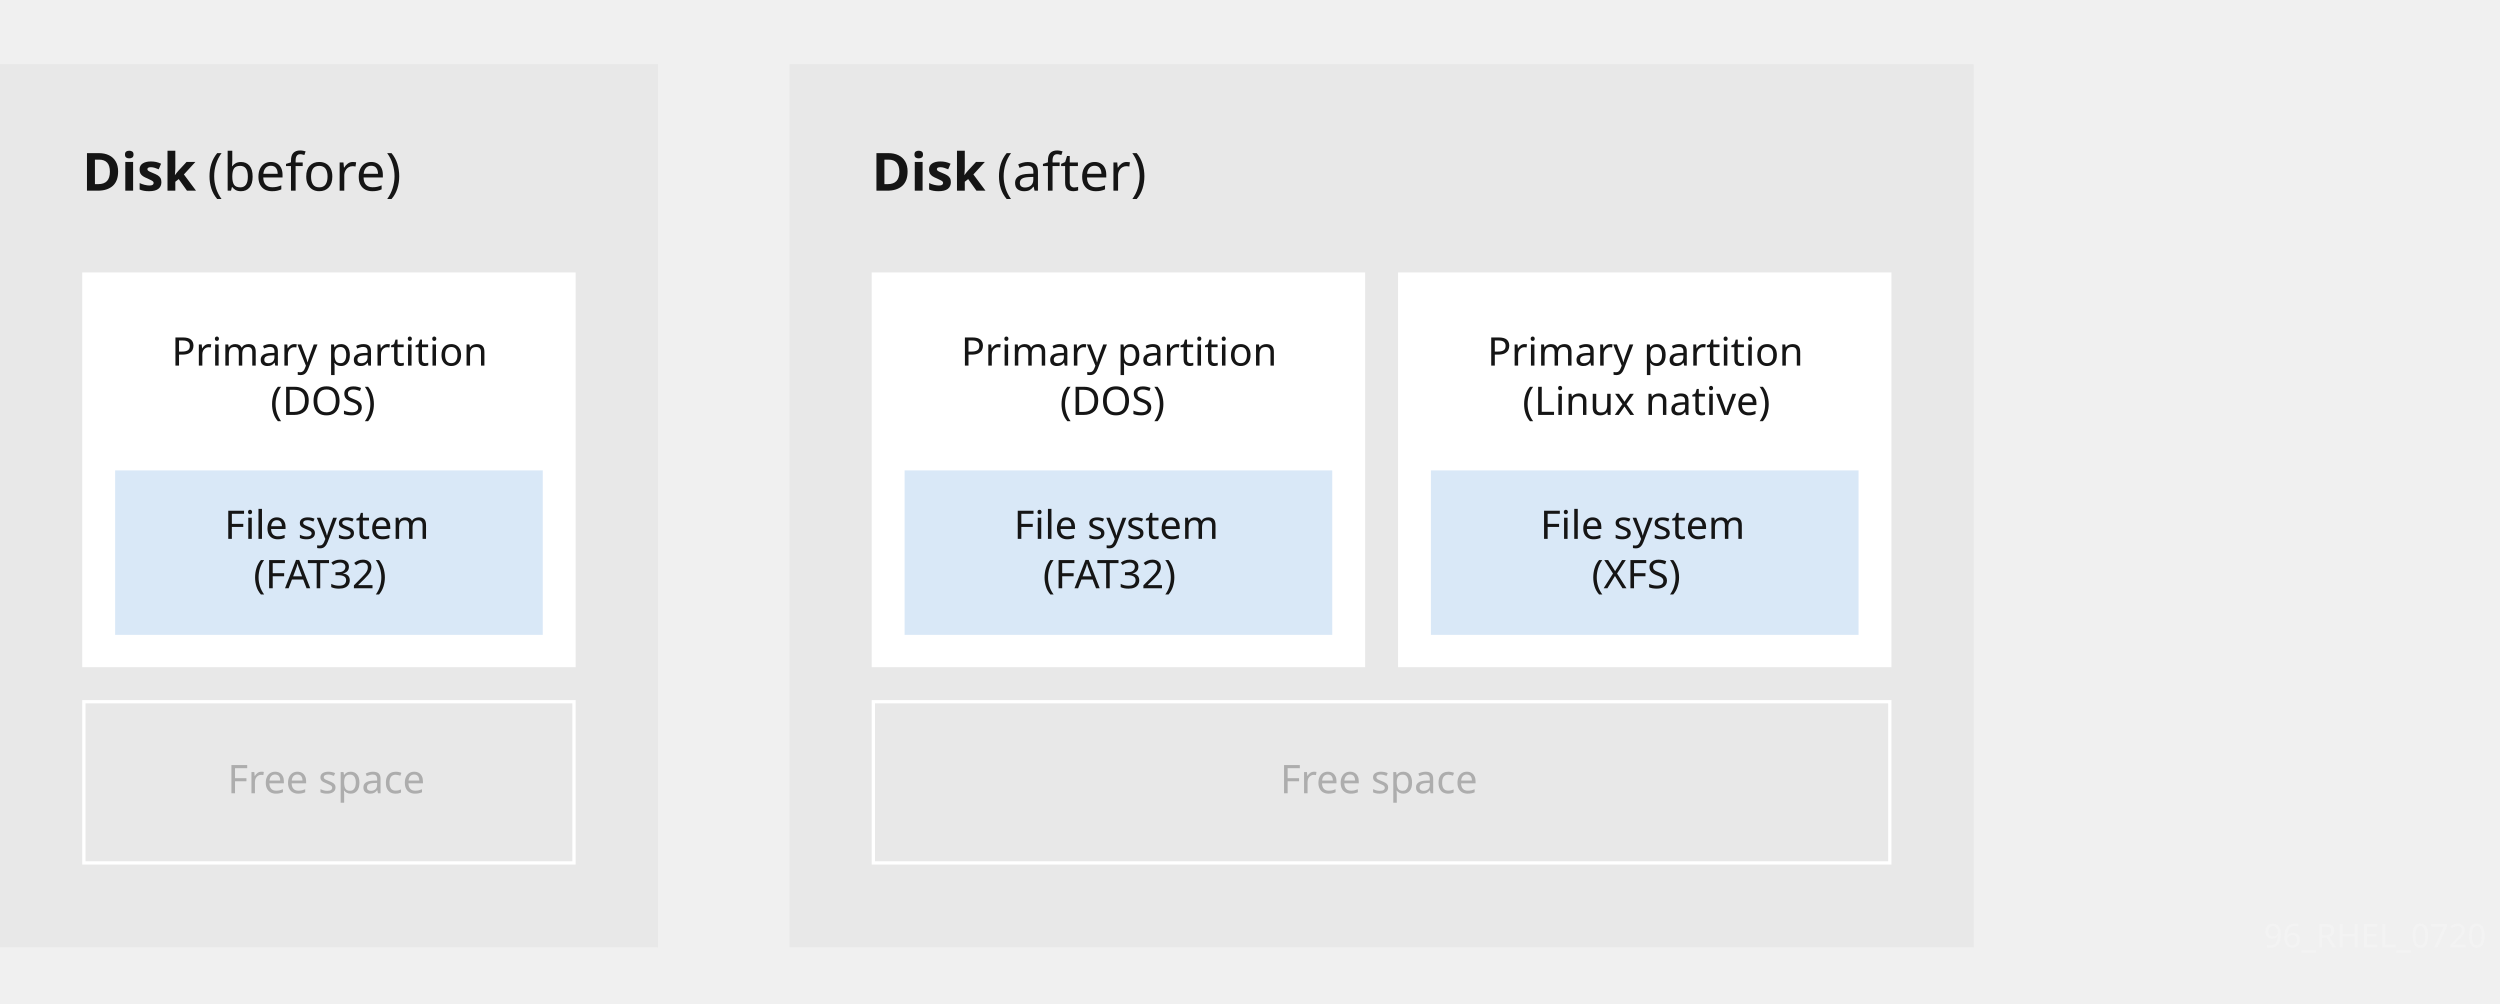
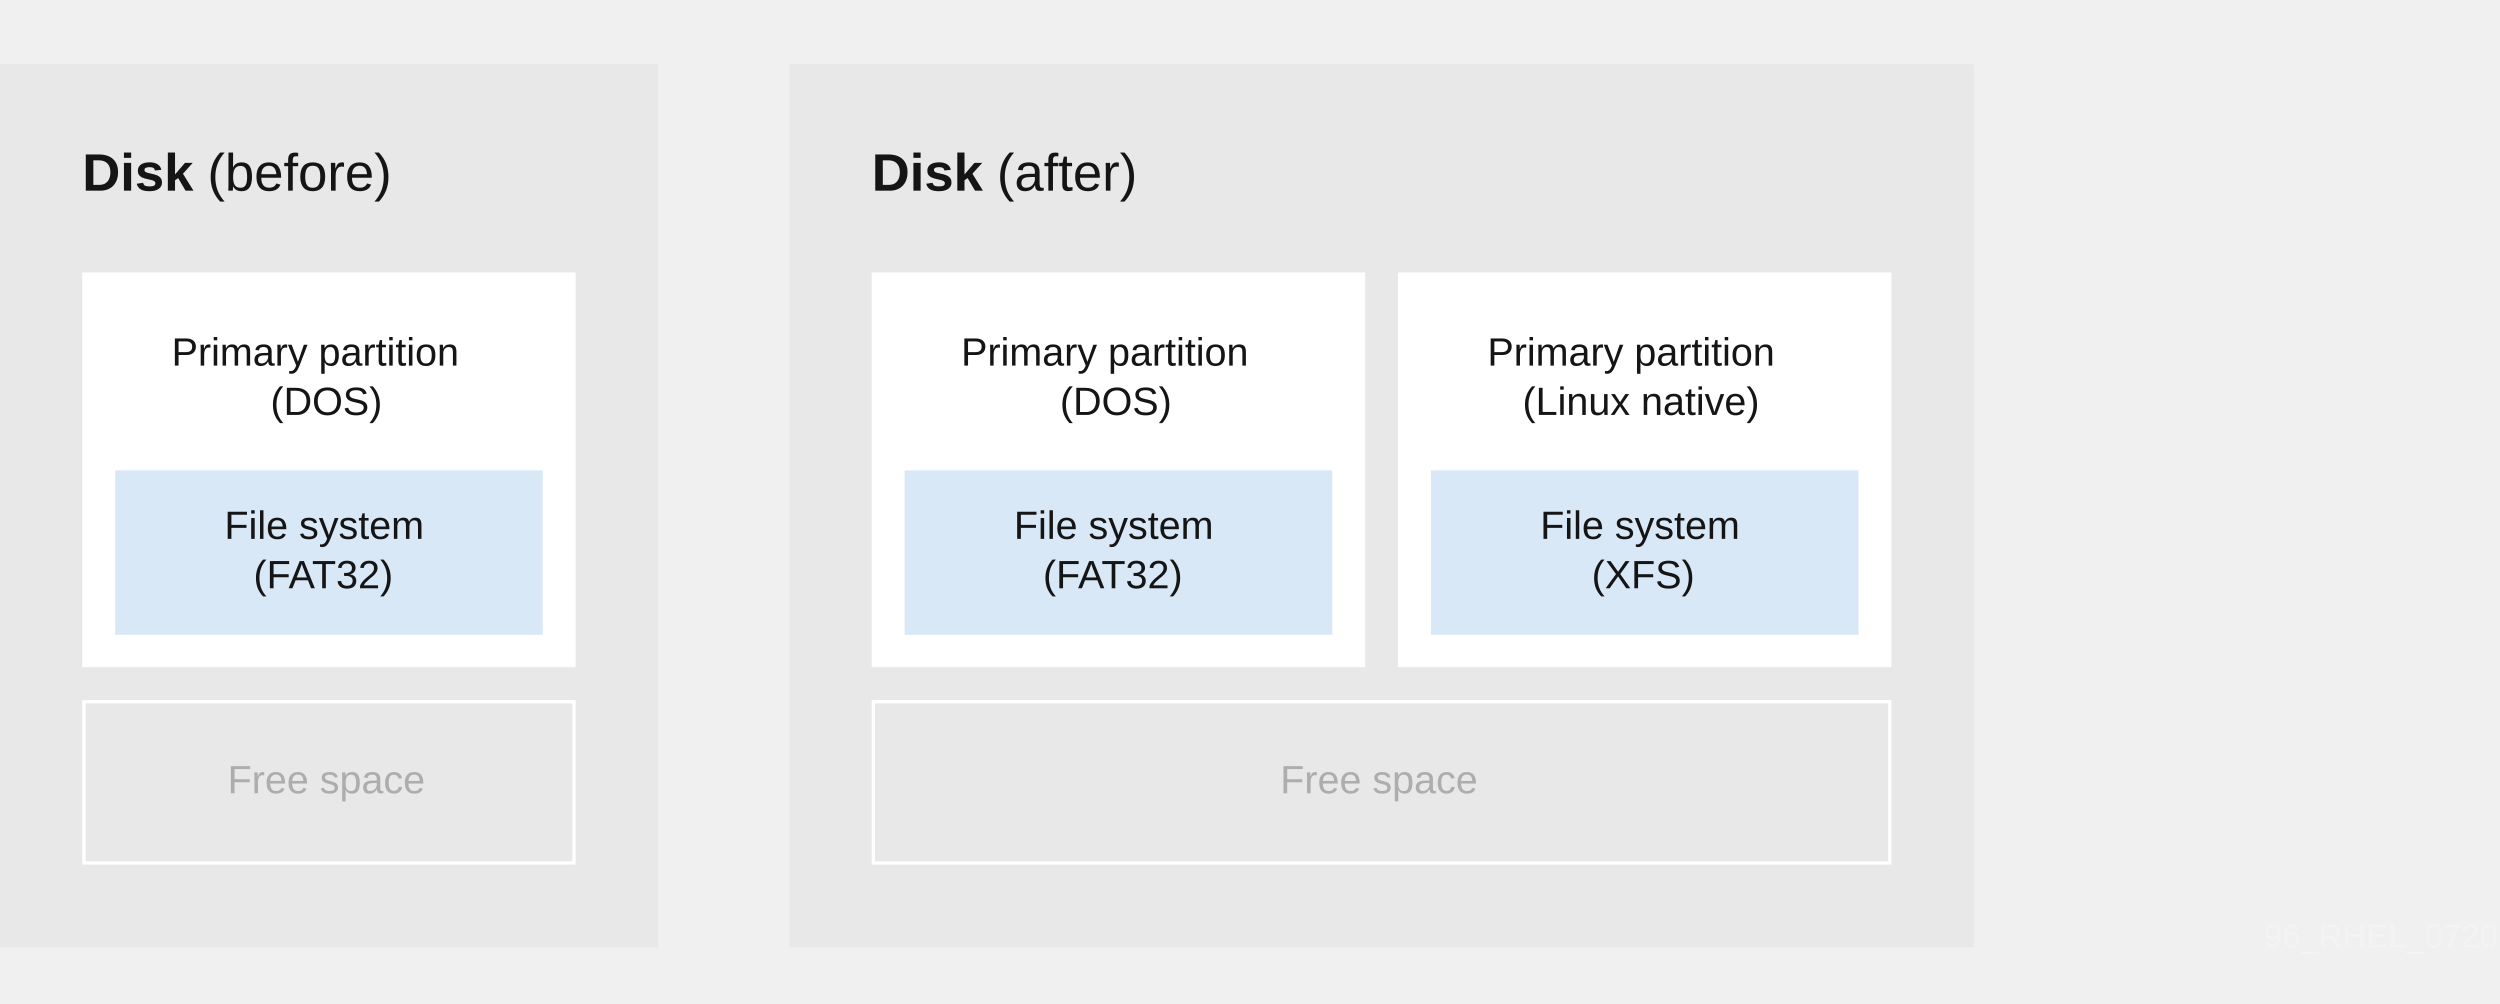
<svg xmlns="http://www.w3.org/2000/svg" id="fea899f4-5ae7-4e9f-8ca2-4b72a1ffed76" data-name="artwork" width="760" height="305">
  <defs>
-     <style>.a95f5f0d-a947-409a-9c91-7d65c83fa806,.fb80abf1-1183-40af-8417-eee65d44ad96{font-family:RedHatText-Regular,Red Hat Text}.b337f54a-7a02-4ab3-bb78-0a4bd1f7ca31{fill:#e8e8e8}.b726011a-1c2f-4c10-bf36-7c5084cfe70e{font-size:16px;font-family:RedHatText-Bold,Red Hat Text;font-weight:700}.a85a1282-e3f0-4f0b-b912-7c8ae49b3580,.b726011a-1c2f-4c10-bf36-7c5084cfe70e{fill:#151515}.a95f5f0d-a947-409a-9c91-7d65c83fa806,.fb80abf1-1183-40af-8417-eee65d44ad96{font-weight:400}.fb80abf1-1183-40af-8417-eee65d44ad96{letter-spacing:0}.ba26b910-3cfd-4eb4-87be-f0cc76dc67d7{fill:#fff}.a85a1282-e3f0-4f0b-b912-7c8ae49b3580,.f6a8da23-7970-4538-90a9-3ca5cdbe62ba{font-size:12px;font-family:RedHatText-Medium,Red Hat Text;font-weight:500}.e84a3b22-ac1b-45a4-b0f4-64d2b97689a4{fill:#d9e8f7}.f6a8da23-7970-4538-90a9-3ca5cdbe62ba{fill:#adadad}</style>
+     <style>.a95f5f0d-a947-409a-9c91-7d65c83fa806,.fb80abf1-1183-40af-8417-eee65d44ad96{font-family:RedHatText,"Red Hat Text",Overpass,"Helvetica Neue",Arial,sans-serif}.b337f54a-7a02-4ab3-bb78-0a4bd1f7ca31{fill:#e8e8e8}.b726011a-1c2f-4c10-bf36-7c5084cfe70e{font-size:16px;font-family:RedHatText,"Red Hat Text",Overpass,"Helvetica Neue",Arial,sans-serif;font-weight:700}.a85a1282-e3f0-4f0b-b912-7c8ae49b3580,.b726011a-1c2f-4c10-bf36-7c5084cfe70e{fill:#151515}.a95f5f0d-a947-409a-9c91-7d65c83fa806,.fb80abf1-1183-40af-8417-eee65d44ad96{font-weight:400}.fb80abf1-1183-40af-8417-eee65d44ad96{letter-spacing:0}.ba26b910-3cfd-4eb4-87be-f0cc76dc67d7{fill:#fff}.a85a1282-e3f0-4f0b-b912-7c8ae49b3580,.f6a8da23-7970-4538-90a9-3ca5cdbe62ba{font-size:12px;font-family:RedHatText,"Red Hat Text",Overpass,"Helvetica Neue",Arial,sans-serif;font-weight:500}.e84a3b22-ac1b-45a4-b0f4-64d2b97689a4{fill:#d9e8f7}.f6a8da23-7970-4538-90a9-3ca5cdbe62ba{fill:#adadad}</style>
  </defs>
-   <text transform="translate(688.182 288.017)" font-family="RedHatText-Regular,Red Hat Text" font-size="10" fill="#f3f3f3">96_RHEL_0720</text>
+   <text transform="translate(688.182 288.017)" font-family="RedHatText,&quot;Red Hat Text&quot;,Overpass,&quot;Helvetica Neue&quot;,Arial,sans-serif" font-size="10" fill="#f3f3f3">96_RHEL_0720</text>
  <path fill="none" d="M0 265h760v40H0z" />
  <path class="b337f54a-7a02-4ab3-bb78-0a4bd1f7ca31" d="M0 19.5h200V288H0z" />
  <text class="b726011a-1c2f-4c10-bf36-7c5084cfe70e" transform="translate(25 57.972)">Disk <tspan class="fb80abf1-1183-40af-8417-eee65d44ad96" x="38.048" y="0">(before)</tspan>
  </text>
  <path class="ba26b910-3cfd-4eb4-87be-f0cc76dc67d7" d="M25 82.824h150v120H25z" />
  <text class="a85a1282-e3f0-4f0b-b912-7c8ae49b3580" transform="translate(52.175 111.148)">Primary partition<tspan class="a95f5f0d-a947-409a-9c91-7d65c83fa806">
      <tspan x="30.048" y="15">(DOS)</tspan>
    </tspan>
  </text>
  <path class="e84a3b22-ac1b-45a4-b0f4-64d2b97689a4" d="M35 143h130v50H35z" />
  <text class="a85a1282-e3f0-4f0b-b912-7c8ae49b3580" transform="translate(68.236 163.824)">File system<tspan class="a95f5f0d-a947-409a-9c91-7d65c83fa806">
      <tspan x="8.826" y="15">(FAT32)</tspan>
    </tspan>
  </text>
  <path class="ba26b910-3cfd-4eb4-87be-f0cc76dc67d7" d="M174 213.824v48H26v-48h148m1-1H25v50h150v-50z" />
  <text class="f6a8da23-7970-4538-90a9-3ca5cdbe62ba" transform="translate(69.197 241.148)">Free space</text>
  <path class="b337f54a-7a02-4ab3-bb78-0a4bd1f7ca31" d="M240 19.5h360V288H240z" />
  <text class="b726011a-1c2f-4c10-bf36-7c5084cfe70e" transform="translate(265 57.972)">Disk <tspan class="fb80abf1-1183-40af-8417-eee65d44ad96" x="38.048" y="0">(after)</tspan>
  </text>
  <path class="ba26b910-3cfd-4eb4-87be-f0cc76dc67d7" d="M265 82.824h150v120H265z" />
  <text class="a85a1282-e3f0-4f0b-b912-7c8ae49b3580" transform="translate(292.175 111.148)">Primary partition<tspan class="a95f5f0d-a947-409a-9c91-7d65c83fa806">
      <tspan x="30.048" y="15">(DOS)</tspan>
    </tspan>
  </text>
  <path class="e84a3b22-ac1b-45a4-b0f4-64d2b97689a4" d="M275 143h130v50H275z" />
  <text class="a85a1282-e3f0-4f0b-b912-7c8ae49b3580" transform="translate(308.236 163.824)">File system<tspan class="a95f5f0d-a947-409a-9c91-7d65c83fa806">
      <tspan x="8.826" y="15">(FAT32)</tspan>
    </tspan>
  </text>
  <path class="ba26b910-3cfd-4eb4-87be-f0cc76dc67d7" d="M425 82.824h150v120H425z" />
  <text class="a85a1282-e3f0-4f0b-b912-7c8ae49b3580" transform="translate(452.175 111.148)">Primary partition<tspan class="a95f5f0d-a947-409a-9c91-7d65c83fa806">
      <tspan x="10.668" y="15">(Linux native)</tspan>
    </tspan>
  </text>
  <path class="e84a3b22-ac1b-45a4-b0f4-64d2b97689a4" d="M435 143h130v50H435z" />
  <text class="a85a1282-e3f0-4f0b-b912-7c8ae49b3580" transform="translate(468.236 163.824)">File system<tspan class="a95f5f0d-a947-409a-9c91-7d65c83fa806">
      <tspan x="15.63" y="15">(XFS)</tspan>
    </tspan>
  </text>
  <path class="ba26b910-3cfd-4eb4-87be-f0cc76dc67d7" d="M574 213.824v48H266v-48h308m1-1H265v50h310v-50z" />
  <text class="f6a8da23-7970-4538-90a9-3ca5cdbe62ba" transform="translate(389.196 241.148)">Free space</text>
</svg>
